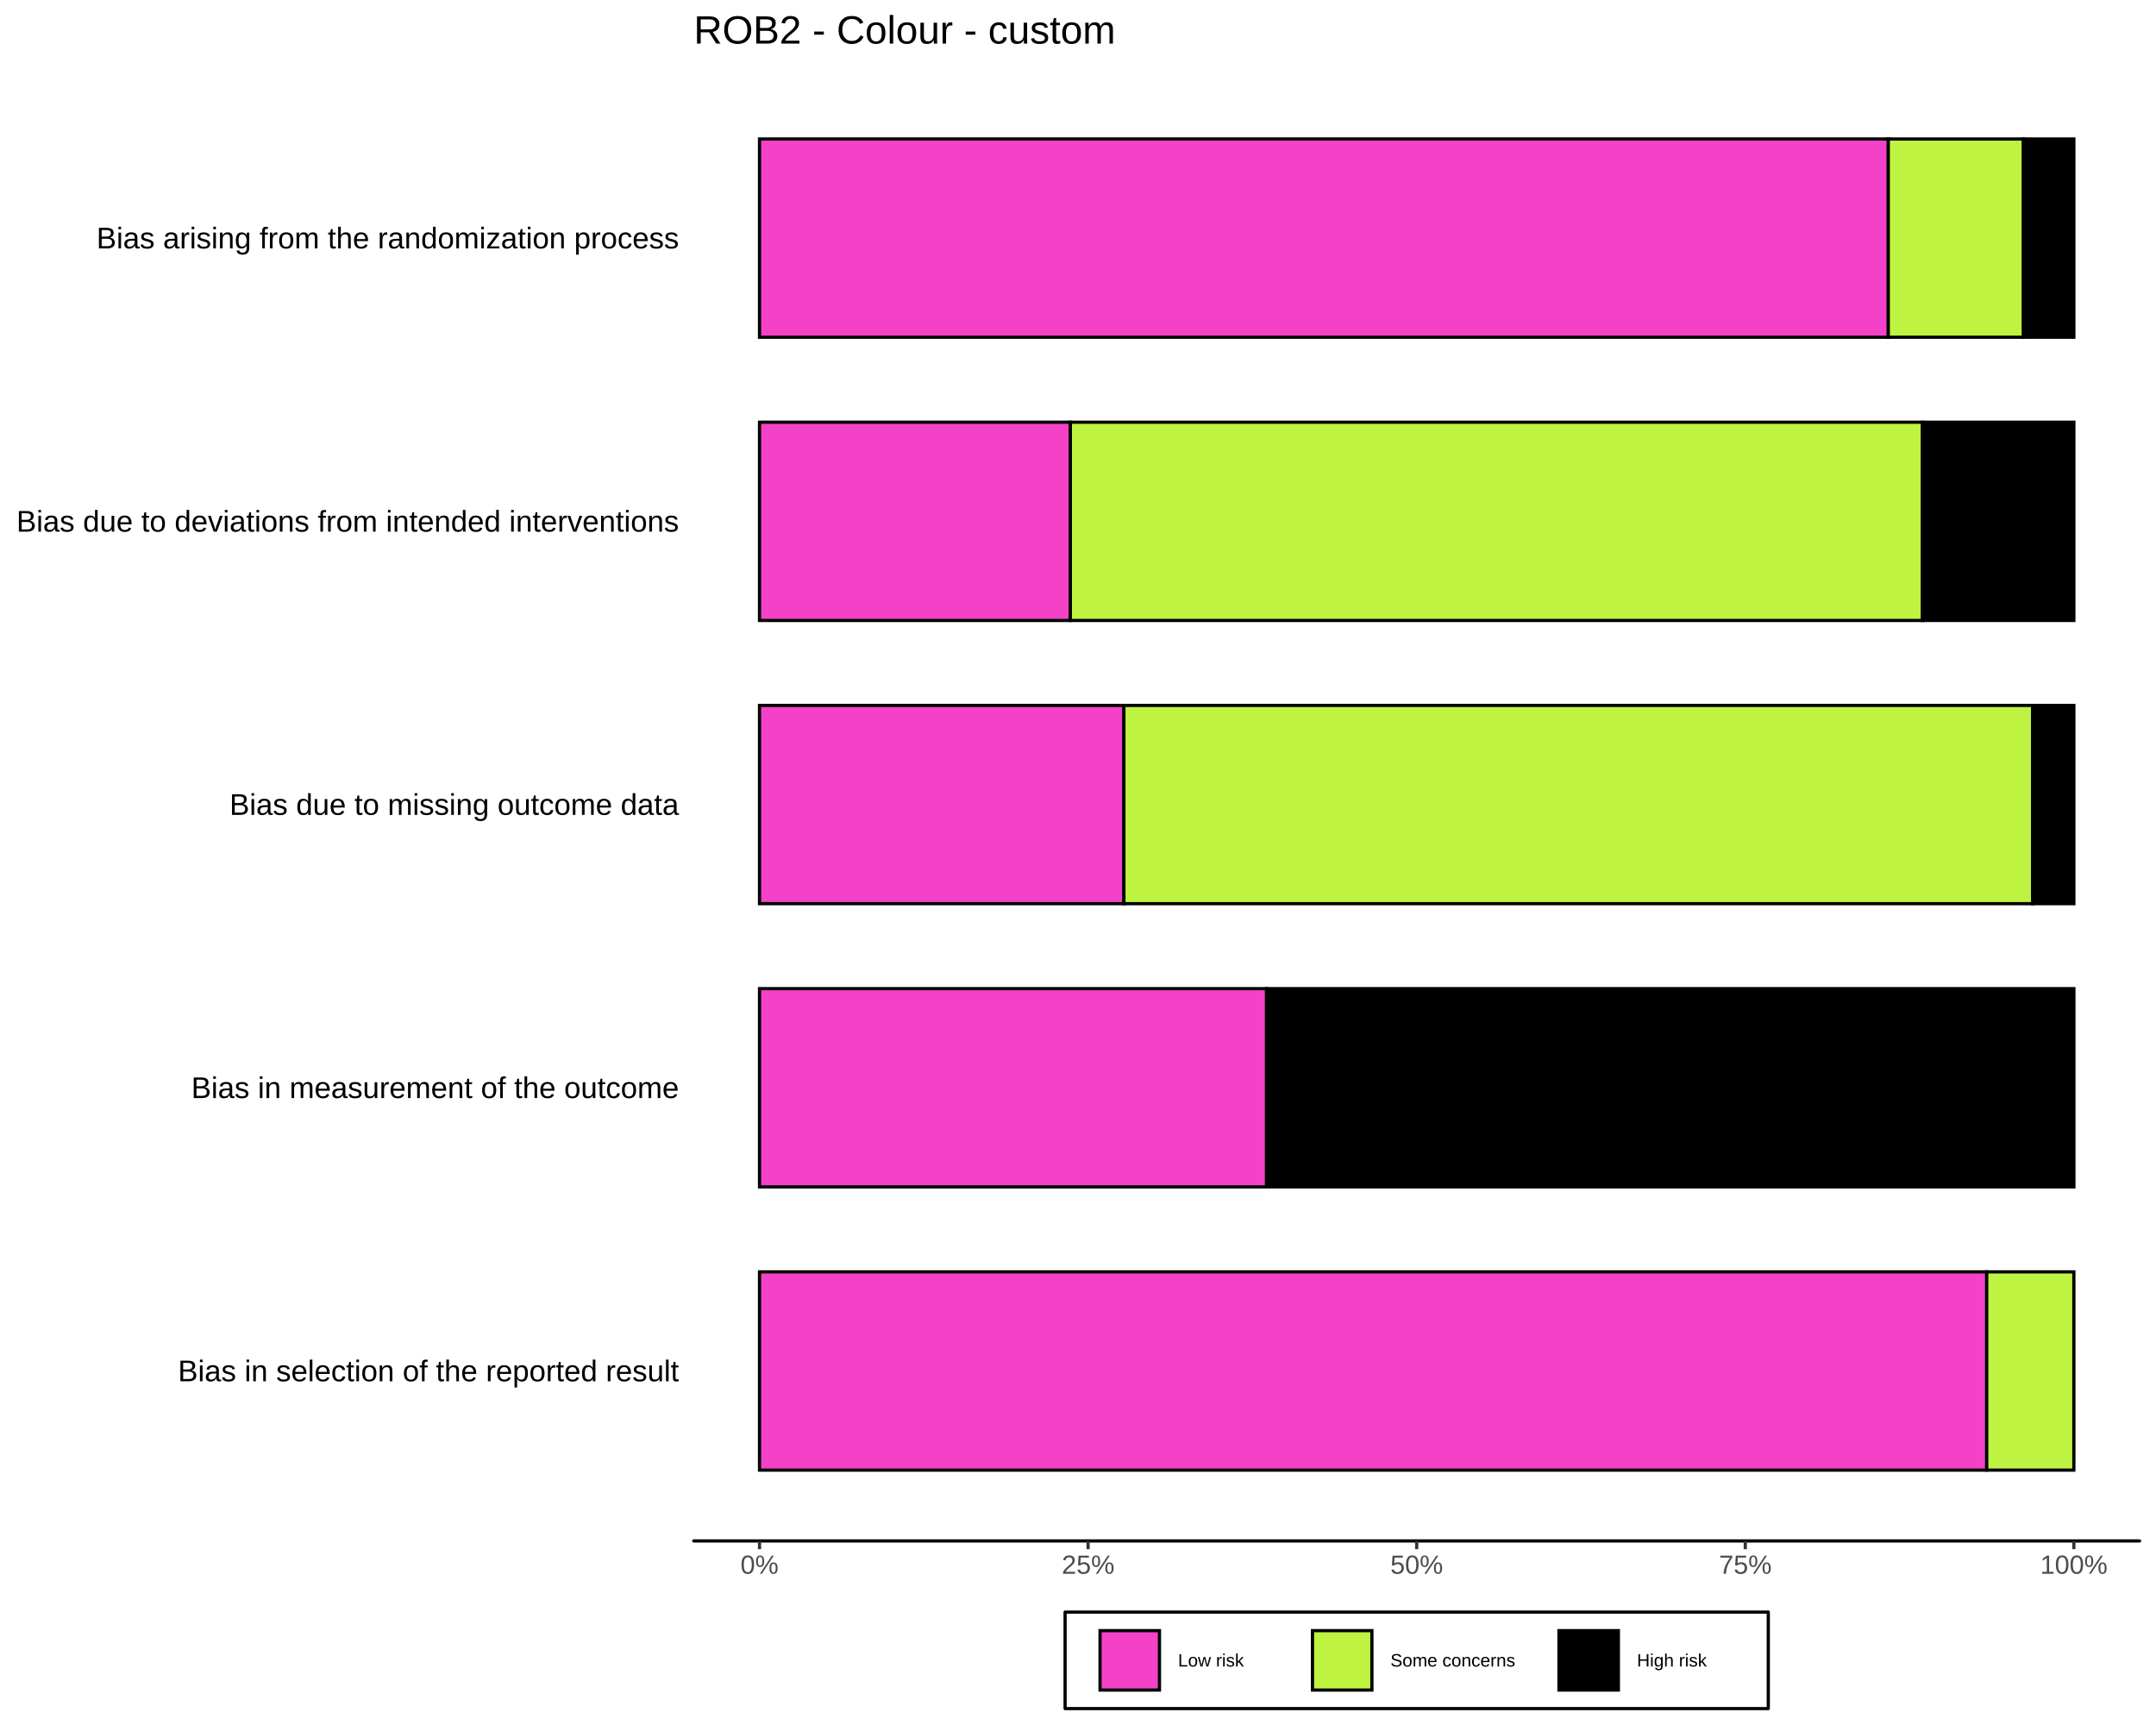
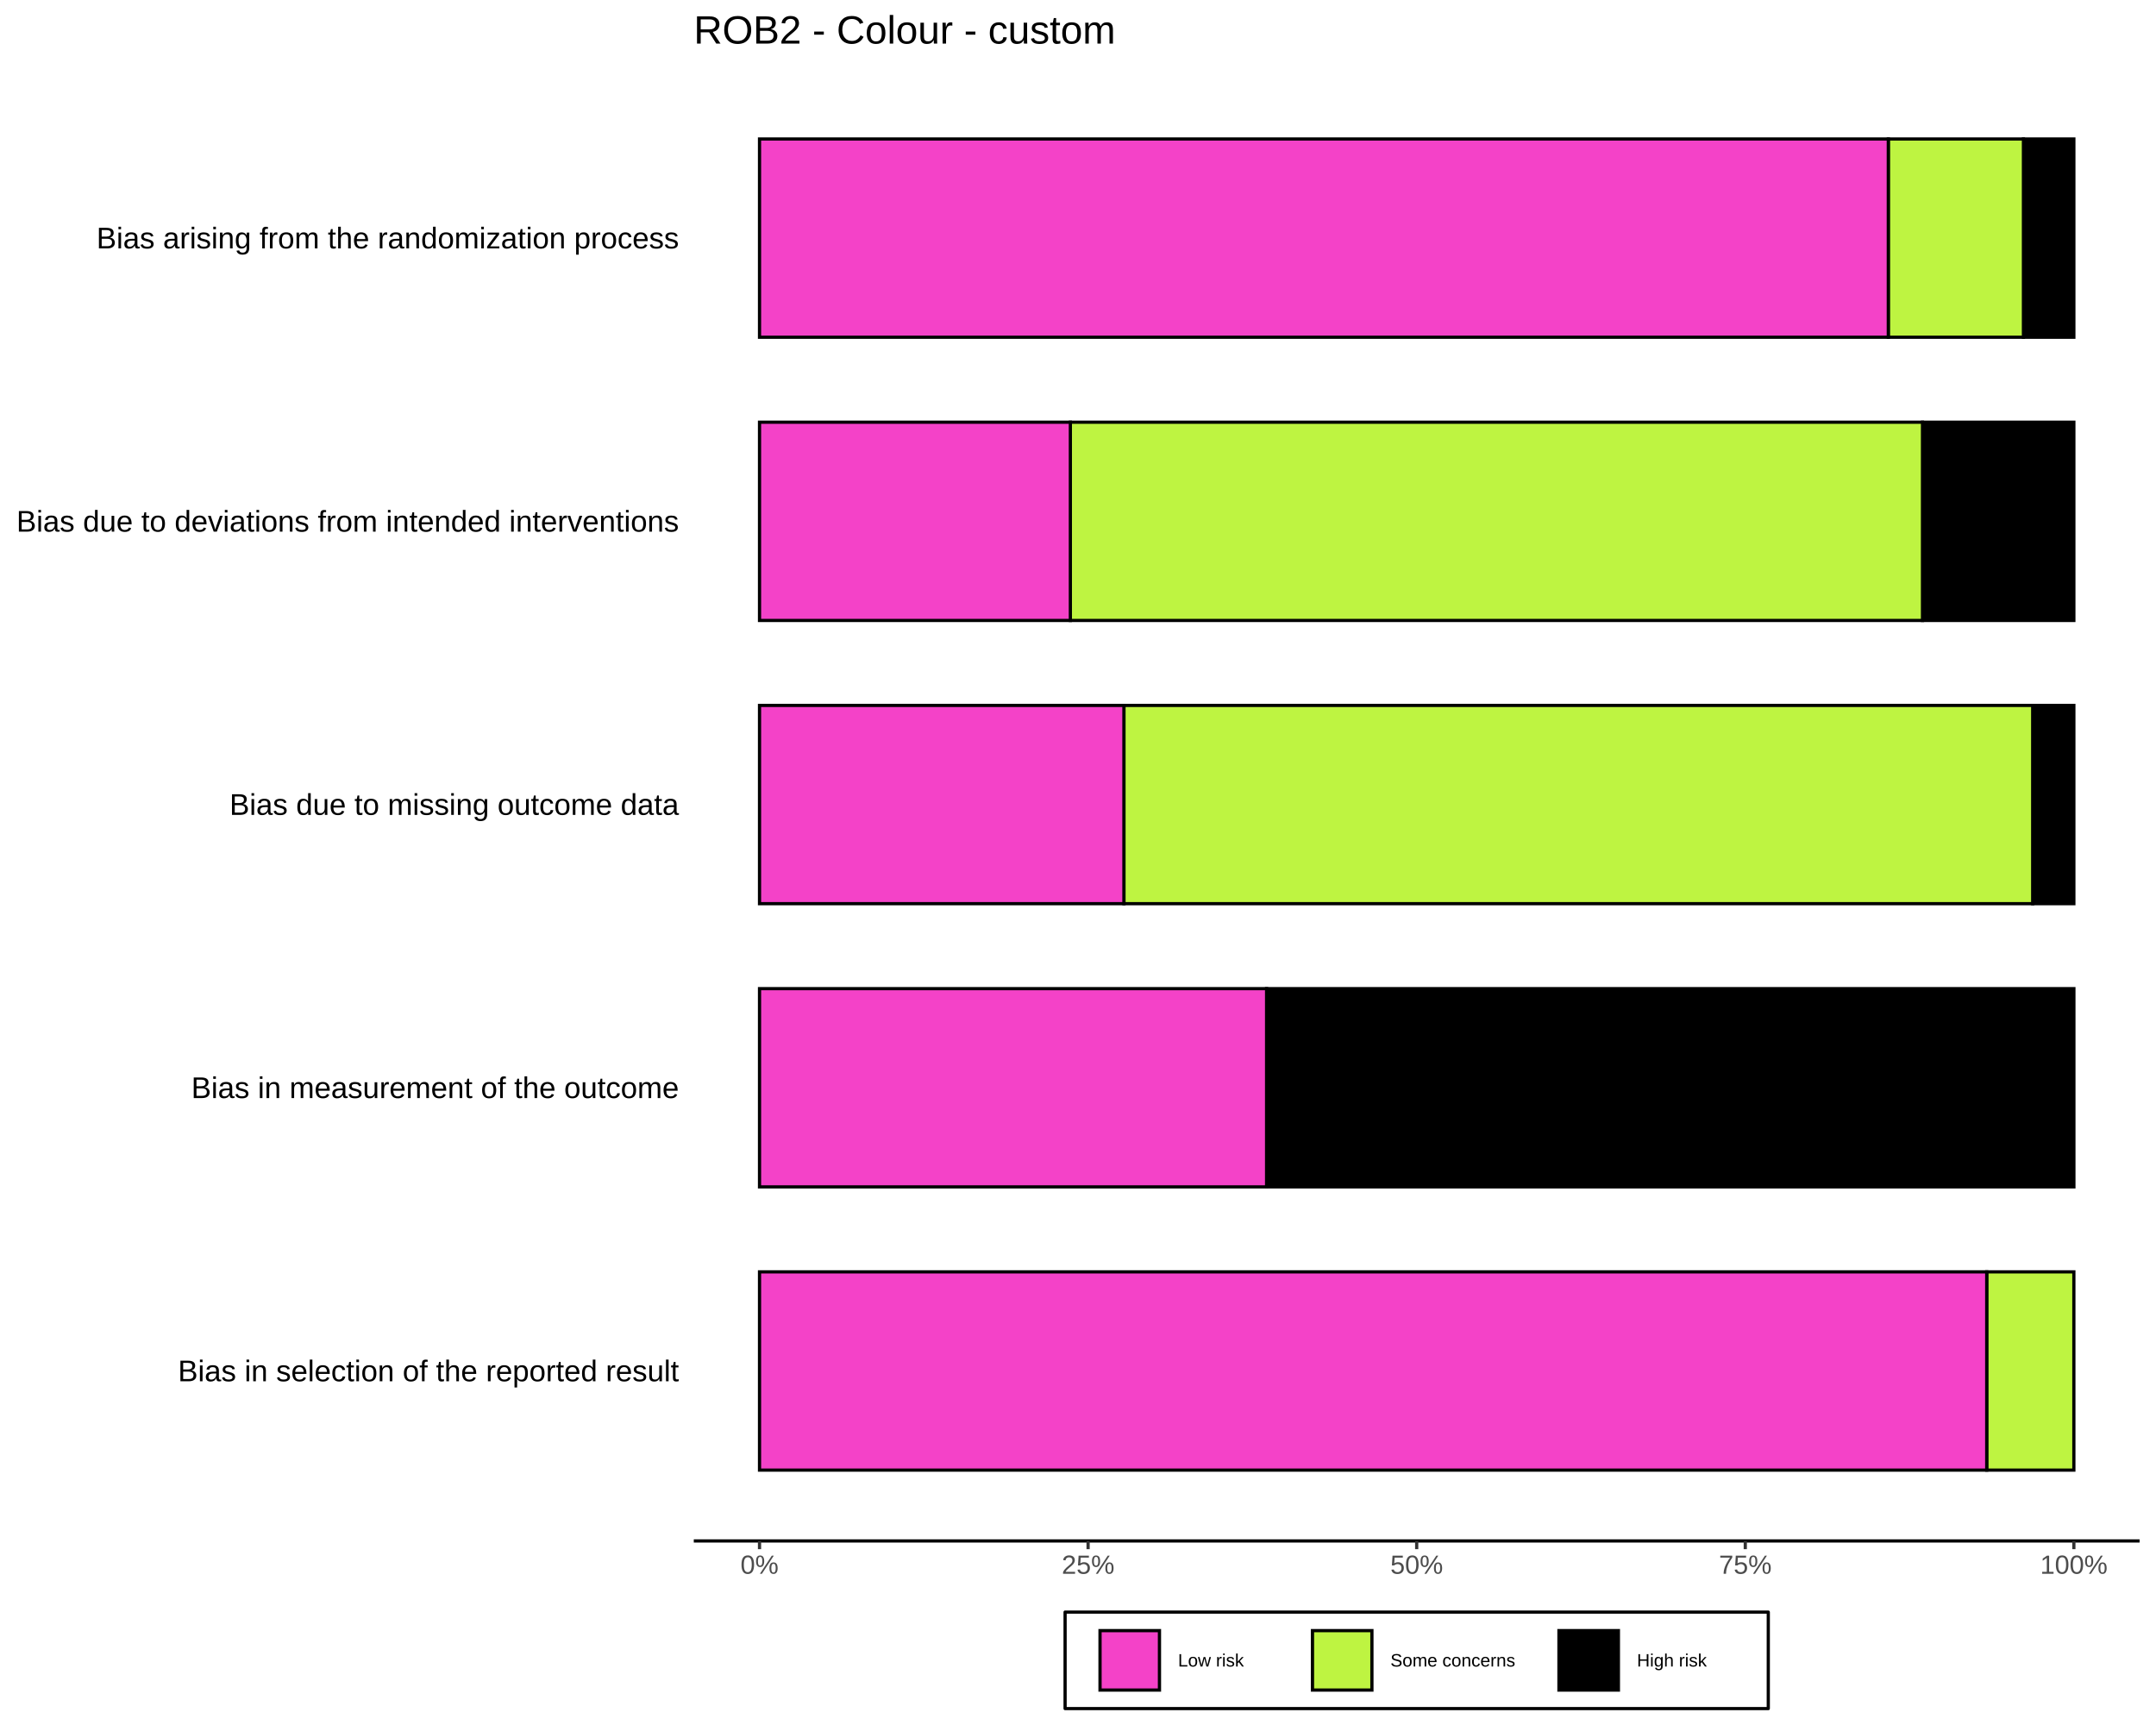
<svg xmlns="http://www.w3.org/2000/svg" viewBox="0 0 720.00 576.00">
  <defs>
    <style type="text/css">
    line, polyline, polygon, path, rect, circle {
      fill: none;
      stroke: #000000;
      stroke-linecap: round;
      stroke-linejoin: round;
      stroke-miterlimit: 10.00;
    }
  </style>
  </defs>
  <rect width="100%" height="100%" style="stroke: none; fill: #FFFFFF;" />
  <rect x="0.00" y="0.00" width="720.00" height="576.00" style="stroke-width: 1.07; stroke: #FFFFFF; fill: #FFFFFF;" />
  <defs>
    <clipPath id="cpMjMxLjY5fDcxNC41Mnw1MTQuNTR8MjIuNzc=">
      <rect x="231.69" y="22.77" width="482.83" height="491.76" />
    </clipPath>
  </defs>
+   <rect x="663.47" y="424.69" width="29.10" height="66.20" style="stroke-width: 1.07; stroke-linecap: square; stroke-linejoin: miter; fill: #BEF441;" clip-path="url(#cpMjMxLjY5fDcxNC41Mnw1MTQuNTR8MjIuNzc=)" />
  <rect x="253.64" y="424.69" width="409.83" height="66.20" style="stroke-width: 1.07; stroke-linecap: square; stroke-linejoin: miter; fill: #F442C8;" clip-path="url(#cpMjMxLjY5fDcxNC41Mnw1MTQuNTR8MjIuNzc=)" />
-   <rect x="663.47" y="424.69" width="29.10" height="66.20" style="stroke-width: 1.07; stroke-linecap: square; stroke-linejoin: miter; fill: #BEF441;" clip-path="url(#cpMjMxLjY5fDcxNC41Mnw1MTQuNTR8MjIuNzc=)" />
+   <rect x="422.98" y="330.12" width="269.60" height="66.20" style="stroke-width: 1.07; stroke-linecap: square; stroke-linejoin: miter; fill: #000000;" clip-path="url(#cpMjMxLjY5fDcxNC41Mnw1MTQuNTR8MjIuNzc=)" />
  <rect x="253.64" y="330.12" width="169.34" height="66.20" style="stroke-width: 1.07; stroke-linecap: square; stroke-linejoin: miter; fill: #F442C8;" clip-path="url(#cpMjMxLjY5fDcxNC41Mnw1MTQuNTR8MjIuNzc=)" />
-   <rect x="422.98" y="330.12" width="269.60" height="66.20" style="stroke-width: 1.07; stroke-linecap: square; stroke-linejoin: miter; fill: #000000;" clip-path="url(#cpMjMxLjY5fDcxNC41Mnw1MTQuNTR8MjIuNzc=)" />
+   <rect x="678.82" y="235.55" width="13.75" height="66.20" style="stroke-width: 1.07; stroke-linecap: square; stroke-linejoin: miter; fill: #000000;" clip-path="url(#cpMjMxLjY5fDcxNC41Mnw1MTQuNTR8MjIuNzc=)" />
+   <rect x="375.33" y="235.55" width="303.49" height="66.20" style="stroke-width: 1.07; stroke-linecap: square; stroke-linejoin: miter; fill: #BEF441;" clip-path="url(#cpMjMxLjY5fDcxNC41Mnw1MTQuNTR8MjIuNzc=)" />
  <rect x="253.64" y="235.55" width="121.69" height="66.20" style="stroke-width: 1.07; stroke-linecap: square; stroke-linejoin: miter; fill: #F442C8;" clip-path="url(#cpMjMxLjY5fDcxNC41Mnw1MTQuNTR8MjIuNzc=)" />
-   <rect x="375.33" y="235.55" width="303.49" height="66.20" style="stroke-width: 1.07; stroke-linecap: square; stroke-linejoin: miter; fill: #BEF441;" clip-path="url(#cpMjMxLjY5fDcxNC41Mnw1MTQuNTR8MjIuNzc=)" />
-   <rect x="678.82" y="235.55" width="13.75" height="66.20" style="stroke-width: 1.07; stroke-linecap: square; stroke-linejoin: miter; fill: #000000;" clip-path="url(#cpMjMxLjY5fDcxNC41Mnw1MTQuNTR8MjIuNzc=)" />
+   <rect x="642.02" y="140.98" width="50.55" height="66.20" style="stroke-width: 1.07; stroke-linecap: square; stroke-linejoin: miter; fill: #000000;" clip-path="url(#cpMjMxLjY5fDcxNC41Mnw1MTQuNTR8MjIuNzc=)" />
+   <rect x="357.45" y="140.98" width="284.57" height="66.20" style="stroke-width: 1.07; stroke-linecap: square; stroke-linejoin: miter; fill: #BEF441;" clip-path="url(#cpMjMxLjY5fDcxNC41Mnw1MTQuNTR8MjIuNzc=)" />
  <rect x="253.64" y="140.98" width="103.81" height="66.20" style="stroke-width: 1.07; stroke-linecap: square; stroke-linejoin: miter; fill: #F442C8;" clip-path="url(#cpMjMxLjY5fDcxNC41Mnw1MTQuNTR8MjIuNzc=)" />
-   <rect x="357.45" y="140.98" width="284.57" height="66.20" style="stroke-width: 1.07; stroke-linecap: square; stroke-linejoin: miter; fill: #BEF441;" clip-path="url(#cpMjMxLjY5fDcxNC41Mnw1MTQuNTR8MjIuNzc=)" />
-   <rect x="642.02" y="140.98" width="50.55" height="66.20" style="stroke-width: 1.07; stroke-linecap: square; stroke-linejoin: miter; fill: #000000;" clip-path="url(#cpMjMxLjY5fDcxNC41Mnw1MTQuNTR8MjIuNzc=)" />
+   <rect x="675.72" y="46.41" width="16.85" height="66.20" style="stroke-width: 1.07; stroke-linecap: square; stroke-linejoin: miter; fill: #000000;" clip-path="url(#cpMjMxLjY5fDcxNC41Mnw1MTQuNTR8MjIuNzc=)" />
+   <rect x="630.60" y="46.41" width="45.13" height="66.20" style="stroke-width: 1.07; stroke-linecap: square; stroke-linejoin: miter; fill: #BEF441;" clip-path="url(#cpMjMxLjY5fDcxNC41Mnw1MTQuNTR8MjIuNzc=)" />
  <rect x="253.64" y="46.41" width="376.96" height="66.20" style="stroke-width: 1.07; stroke-linecap: square; stroke-linejoin: miter; fill: #F442C8;" clip-path="url(#cpMjMxLjY5fDcxNC41Mnw1MTQuNTR8MjIuNzc=)" />
-   <rect x="630.60" y="46.41" width="45.13" height="66.20" style="stroke-width: 1.07; stroke-linecap: square; stroke-linejoin: miter; fill: #BEF441;" clip-path="url(#cpMjMxLjY5fDcxNC41Mnw1MTQuNTR8MjIuNzc=)" />
-   <rect x="675.72" y="46.41" width="16.85" height="66.20" style="stroke-width: 1.07; stroke-linecap: square; stroke-linejoin: miter; fill: #000000;" clip-path="url(#cpMjMxLjY5fDcxNC41Mnw1MTQuNTR8MjIuNzc=)" />
  <defs>
    <clipPath id="cpMC4wMHw3MjAuMDB8NTc2LjAwfDAuMDA=">
      <rect x="0.00" y="0.00" width="720.00" height="576.00" />
    </clipPath>
  </defs>
  <g clip-path="url(#cpMC4wMHw3MjAuMDB8NTc2LjAwfDAuMDA=)">
    <text x="59.42" y="461.23" style="font-size: 10.00px; font-family: Liberation Sans;" textLength="167.34px" lengthAdjust="spacingAndGlyphs">Bias in selection of the reported result</text>
  </g>
  <g clip-path="url(#cpMC4wMHw3MjAuMDB8NTc2LjAwfDAuMDA=)">
    <text x="63.87" y="366.66" style="font-size: 10.00px; font-family: Liberation Sans;" textLength="162.89px" lengthAdjust="spacingAndGlyphs">Bias in measurement of the outcome</text>
  </g>
  <g clip-path="url(#cpMC4wMHw3MjAuMDB8NTc2LjAwfDAuMDA=)">
    <text x="76.65" y="272.09" style="font-size: 10.00px; font-family: Liberation Sans;" textLength="150.11px" lengthAdjust="spacingAndGlyphs">Bias due to missing outcome data</text>
  </g>
  <g clip-path="url(#cpMC4wMHw3MjAuMDB8NTc2LjAwfDAuMDA=)">
    <text x="5.48" y="177.52" style="font-size: 10.00px; font-family: Liberation Sans;" textLength="221.28px" lengthAdjust="spacingAndGlyphs">Bias due to deviations from intended interventions</text>
  </g>
  <g clip-path="url(#cpMC4wMHw3MjAuMDB8NTc2LjAwfDAuMDA=)">
    <text x="32.21" y="82.95" style="font-size: 10.00px; font-family: Liberation Sans;" textLength="194.55px" lengthAdjust="spacingAndGlyphs">Bias arising from the randomization process</text>
  </g>
-   <polyline points="231.69,514.54 714.52,514.54 " style="stroke-width: 1.07;" clip-path="url(#cpMC4wMHw3MjAuMDB8NTc2LjAwfDAuMDA=)" />
+   <polyline points="231.69,514.54 714.52,514.54 " style="stroke-width: 1.07; stroke-linecap: butt;" clip-path="url(#cpMC4wMHw3MjAuMDB8NTc2LjAwfDAuMDA=)" />
  <polyline points="253.64,517.28 253.64,514.54 " style="stroke-width: 1.07; stroke: #333333; stroke-linecap: butt;" clip-path="url(#cpMC4wMHw3MjAuMDB8NTc2LjAwfDAuMDA=)" />
  <polyline points="363.37,517.28 363.37,514.54 " style="stroke-width: 1.07; stroke: #333333; stroke-linecap: butt;" clip-path="url(#cpMC4wMHw3MjAuMDB8NTc2LjAwfDAuMDA=)" />
  <polyline points="473.11,517.28 473.11,514.54 " style="stroke-width: 1.07; stroke: #333333; stroke-linecap: butt;" clip-path="url(#cpMC4wMHw3MjAuMDB8NTc2LjAwfDAuMDA=)" />
  <polyline points="582.84,517.28 582.84,514.54 " style="stroke-width: 1.07; stroke: #333333; stroke-linecap: butt;" clip-path="url(#cpMC4wMHw3MjAuMDB8NTc2LjAwfDAuMDA=)" />
  <polyline points="692.57,517.28 692.57,514.54 " style="stroke-width: 1.07; stroke: #333333; stroke-linecap: butt;" clip-path="url(#cpMC4wMHw3MjAuMDB8NTc2LjAwfDAuMDA=)" />
  <g clip-path="url(#cpMC4wMHw3MjAuMDB8NTc2LjAwfDAuMDA=)">
    <text x="247.28" y="525.51" style="font-size: 8.80px; fill: #4D4D4D; font-family: Liberation Sans;" textLength="12.72px" lengthAdjust="spacingAndGlyphs">0%</text>
  </g>
  <g clip-path="url(#cpMC4wMHw3MjAuMDB8NTc2LjAwfDAuMDA=)">
    <text x="354.57" y="525.51" style="font-size: 8.80px; fill: #4D4D4D; font-family: Liberation Sans;" textLength="17.61px" lengthAdjust="spacingAndGlyphs">25%</text>
  </g>
  <g clip-path="url(#cpMC4wMHw3MjAuMDB8NTc2LjAwfDAuMDA=)">
    <text x="464.30" y="525.51" style="font-size: 8.80px; fill: #4D4D4D; font-family: Liberation Sans;" textLength="17.61px" lengthAdjust="spacingAndGlyphs">50%</text>
  </g>
  <g clip-path="url(#cpMC4wMHw3MjAuMDB8NTc2LjAwfDAuMDA=)">
    <text x="574.04" y="525.51" style="font-size: 8.80px; fill: #4D4D4D; font-family: Liberation Sans;" textLength="17.61px" lengthAdjust="spacingAndGlyphs">75%</text>
  </g>
  <g clip-path="url(#cpMC4wMHw3MjAuMDB8NTc2LjAwfDAuMDA=)">
    <text x="681.32" y="525.51" style="font-size: 8.80px; fill: #4D4D4D; font-family: Liberation Sans;" textLength="22.50px" lengthAdjust="spacingAndGlyphs">100%</text>
  </g>
  <rect x="355.69" y="538.30" width="234.83" height="32.22" style="stroke-width: 1.07; fill: #FFFFFF;" clip-path="url(#cpMC4wMHw3MjAuMDB8NTc2LjAwfDAuMDA=)" />
-   <rect x="366.65" y="543.78" width="21.26" height="21.26" style="stroke-width: 1.07; stroke: #FFFFFF; fill: #F2F2F2;" clip-path="url(#cpMC4wMHw3MjAuMDB8NTc2LjAwfDAuMDA=)" />
+   <rect x="366.65" y="543.78" width="21.26" height="21.26" style="stroke-width: 1.07; stroke: none; fill: #F2F2F2;" clip-path="url(#cpMC4wMHw3MjAuMDB8NTc2LjAwfDAuMDA=)" />
  <rect x="367.36" y="544.49" width="19.84" height="19.84" style="stroke-width: 1.07; stroke-linecap: square; stroke-linejoin: miter; fill: #F442C8;" clip-path="url(#cpMC4wMHw3MjAuMDB8NTc2LjAwfDAuMDA=)" />
-   <rect x="437.60" y="543.78" width="21.26" height="21.26" style="stroke-width: 1.07; stroke: #FFFFFF; fill: #F2F2F2;" clip-path="url(#cpMC4wMHw3MjAuMDB8NTc2LjAwfDAuMDA=)" />
+   <rect x="437.60" y="543.78" width="21.26" height="21.26" style="stroke-width: 1.07; stroke: none; fill: #F2F2F2;" clip-path="url(#cpMC4wMHw3MjAuMDB8NTc2LjAwfDAuMDA=)" />
  <rect x="438.31" y="544.49" width="19.84" height="19.84" style="stroke-width: 1.07; stroke-linecap: square; stroke-linejoin: miter; fill: #BEF441;" clip-path="url(#cpMC4wMHw3MjAuMDB8NTc2LjAwfDAuMDA=)" />
-   <rect x="519.91" y="543.78" width="21.26" height="21.26" style="stroke-width: 1.07; stroke: #FFFFFF; fill: #F2F2F2;" clip-path="url(#cpMC4wMHw3MjAuMDB8NTc2LjAwfDAuMDA=)" />
+   <rect x="519.91" y="543.78" width="21.26" height="21.26" style="stroke-width: 1.07; stroke: none; fill: #F2F2F2;" clip-path="url(#cpMC4wMHw3MjAuMDB8NTc2LjAwfDAuMDA=)" />
  <rect x="520.62" y="544.49" width="19.84" height="19.84" style="stroke-width: 1.07; stroke-linecap: square; stroke-linejoin: miter; fill: #000000;" clip-path="url(#cpMC4wMHw3MjAuMDB8NTc2LjAwfDAuMDA=)" />
  <g clip-path="url(#cpMC4wMHw3MjAuMDB8NTc2LjAwfDAuMDA=)">
    <text x="393.39" y="556.47" style="font-size: 6.00px; font-family: Liberation Sans;" textLength="38.73px" lengthAdjust="spacingAndGlyphs">  Low risk        </text>
  </g>
  <g clip-path="url(#cpMC4wMHw3MjAuMDB8NTc2LjAwfDAuMDA=)">
    <text x="464.34" y="556.47" style="font-size: 6.00px; font-family: Liberation Sans;" textLength="50.09px" lengthAdjust="spacingAndGlyphs">  Some concerns   </text>
  </g>
  <g clip-path="url(#cpMC4wMHw3MjAuMDB8NTc2LjAwfDAuMDA=)">
    <text x="546.65" y="556.47" style="font-size: 6.00px; font-family: Liberation Sans;" textLength="38.39px" lengthAdjust="spacingAndGlyphs">  High risk       </text>
  </g>
  <g clip-path="url(#cpMC4wMHw3MjAuMDB8NTc2LjAwfDAuMDA=)">
    <text x="231.69" y="14.56" style="font-size: 13.20px; font-family: Liberation Sans;" textLength="140.64px" lengthAdjust="spacingAndGlyphs">ROB2 - Colour - custom</text>
  </g>
</svg>
